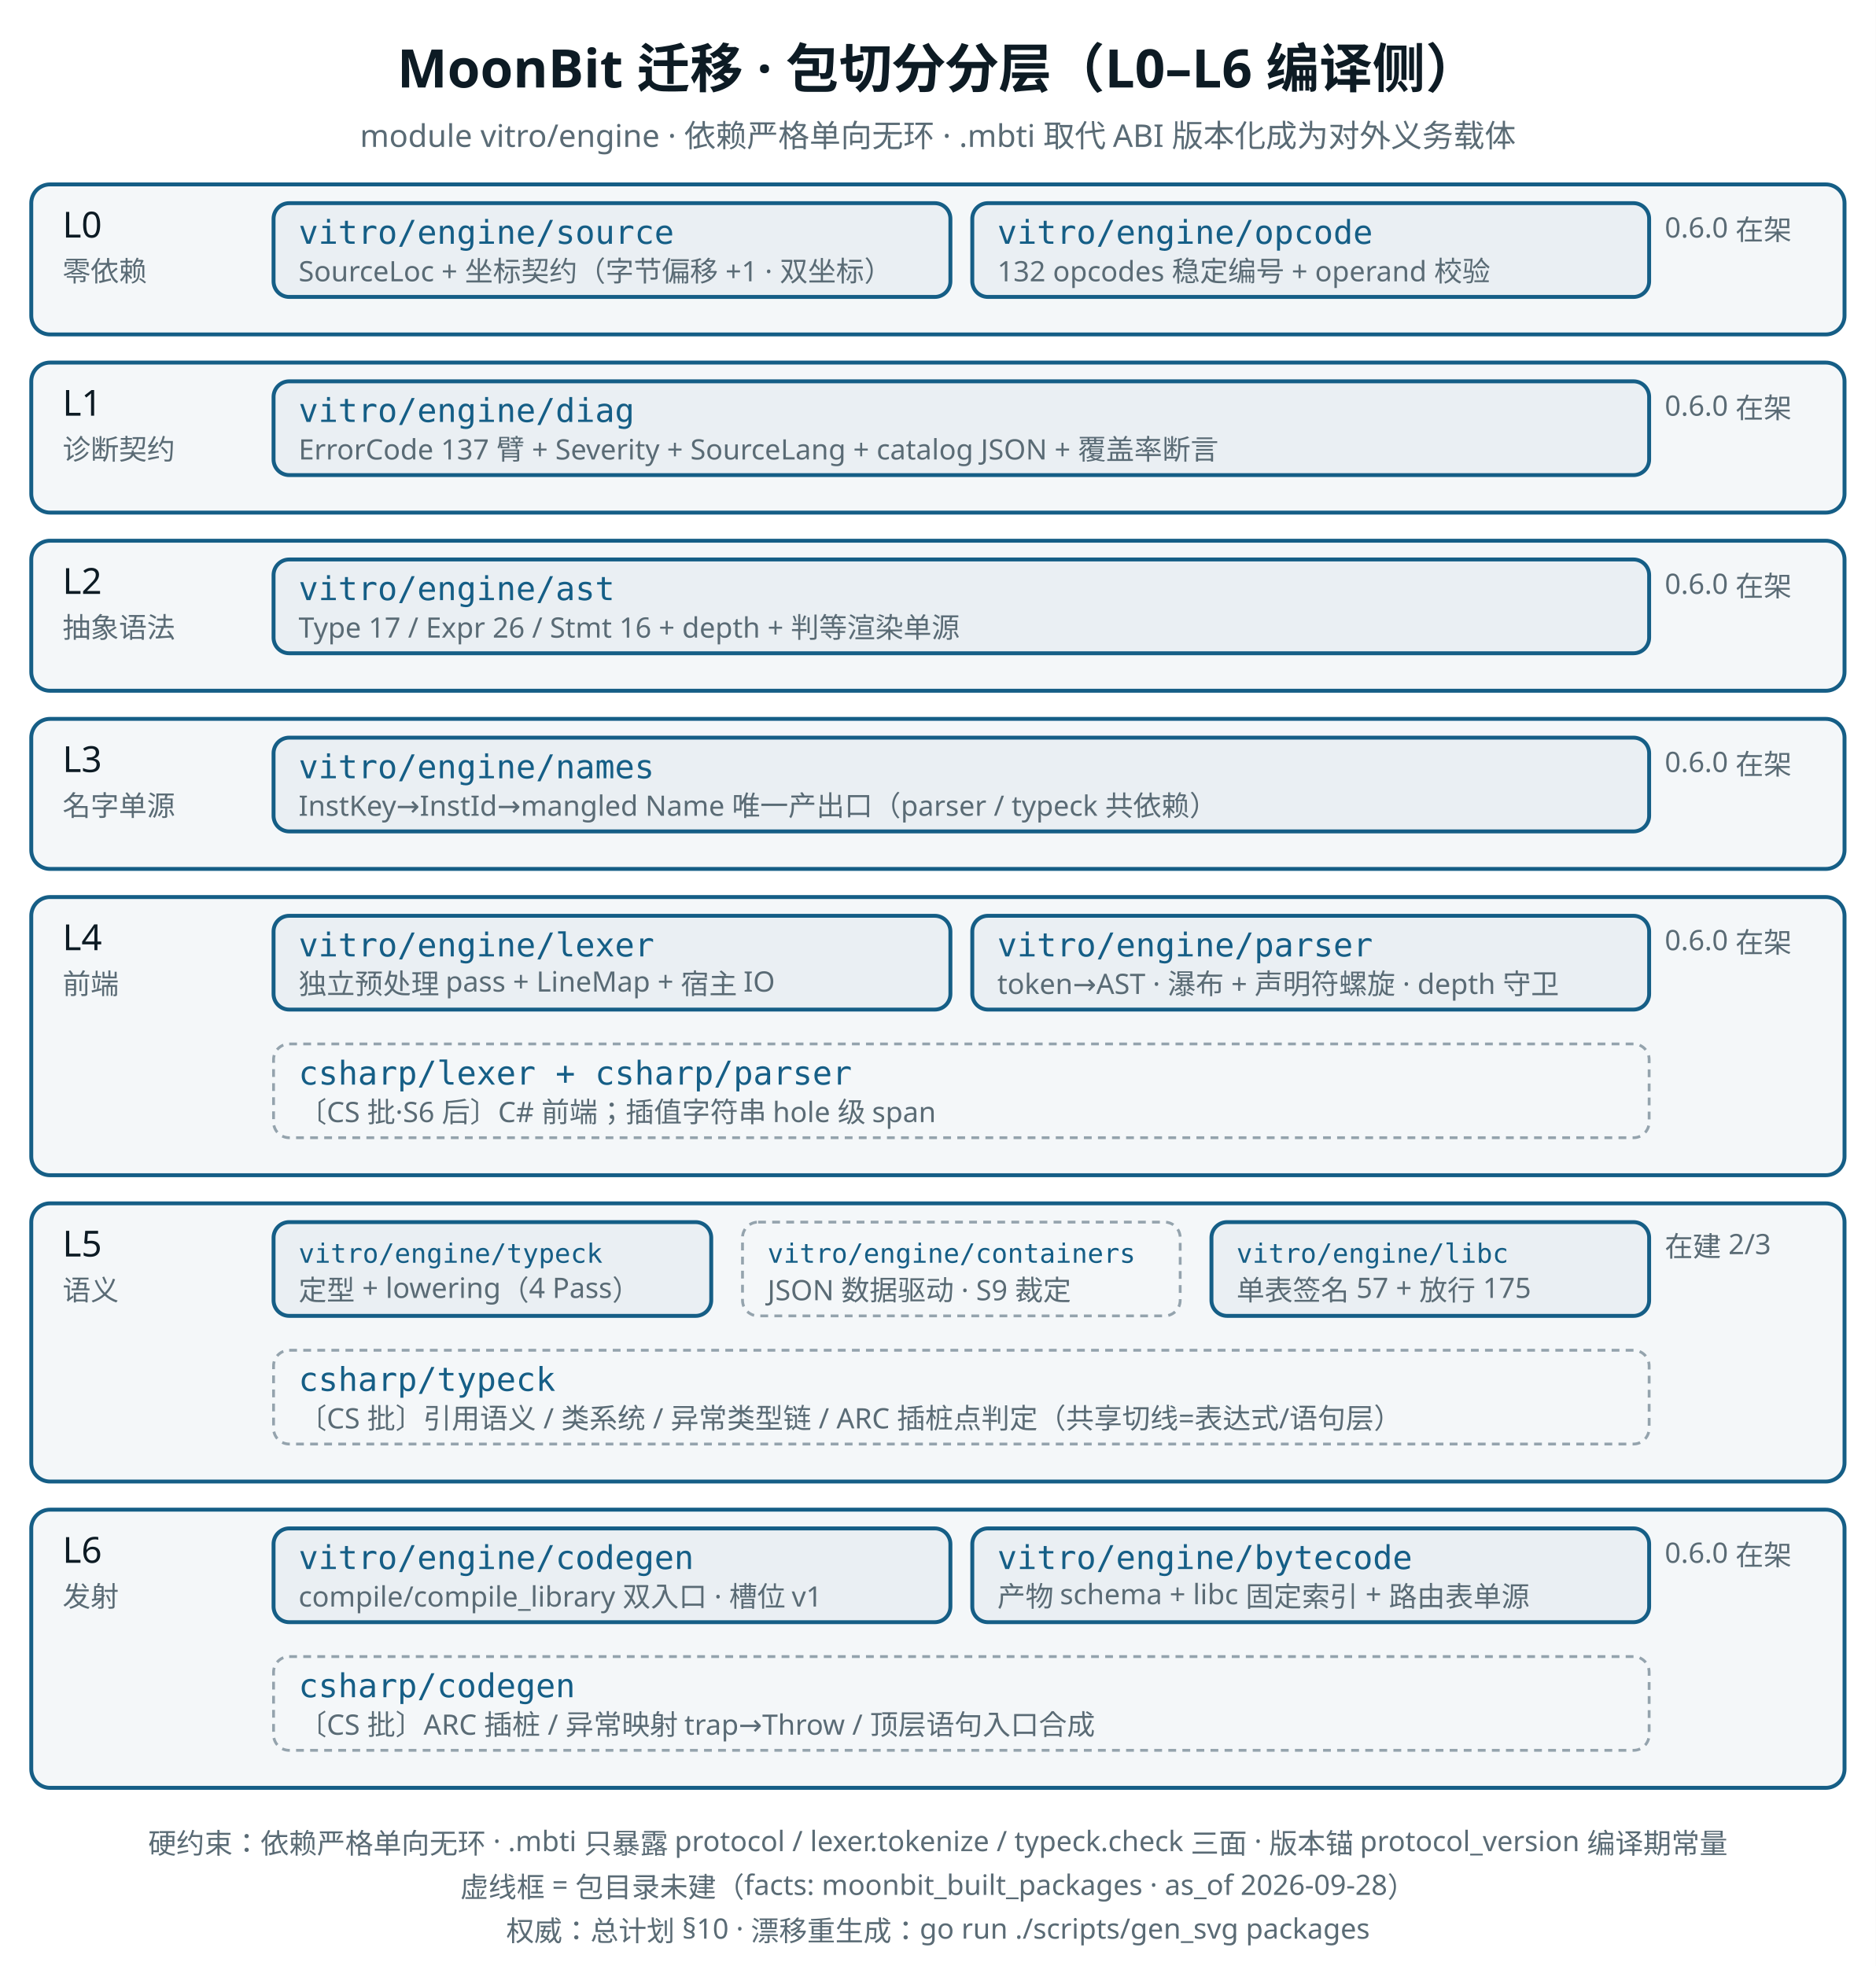
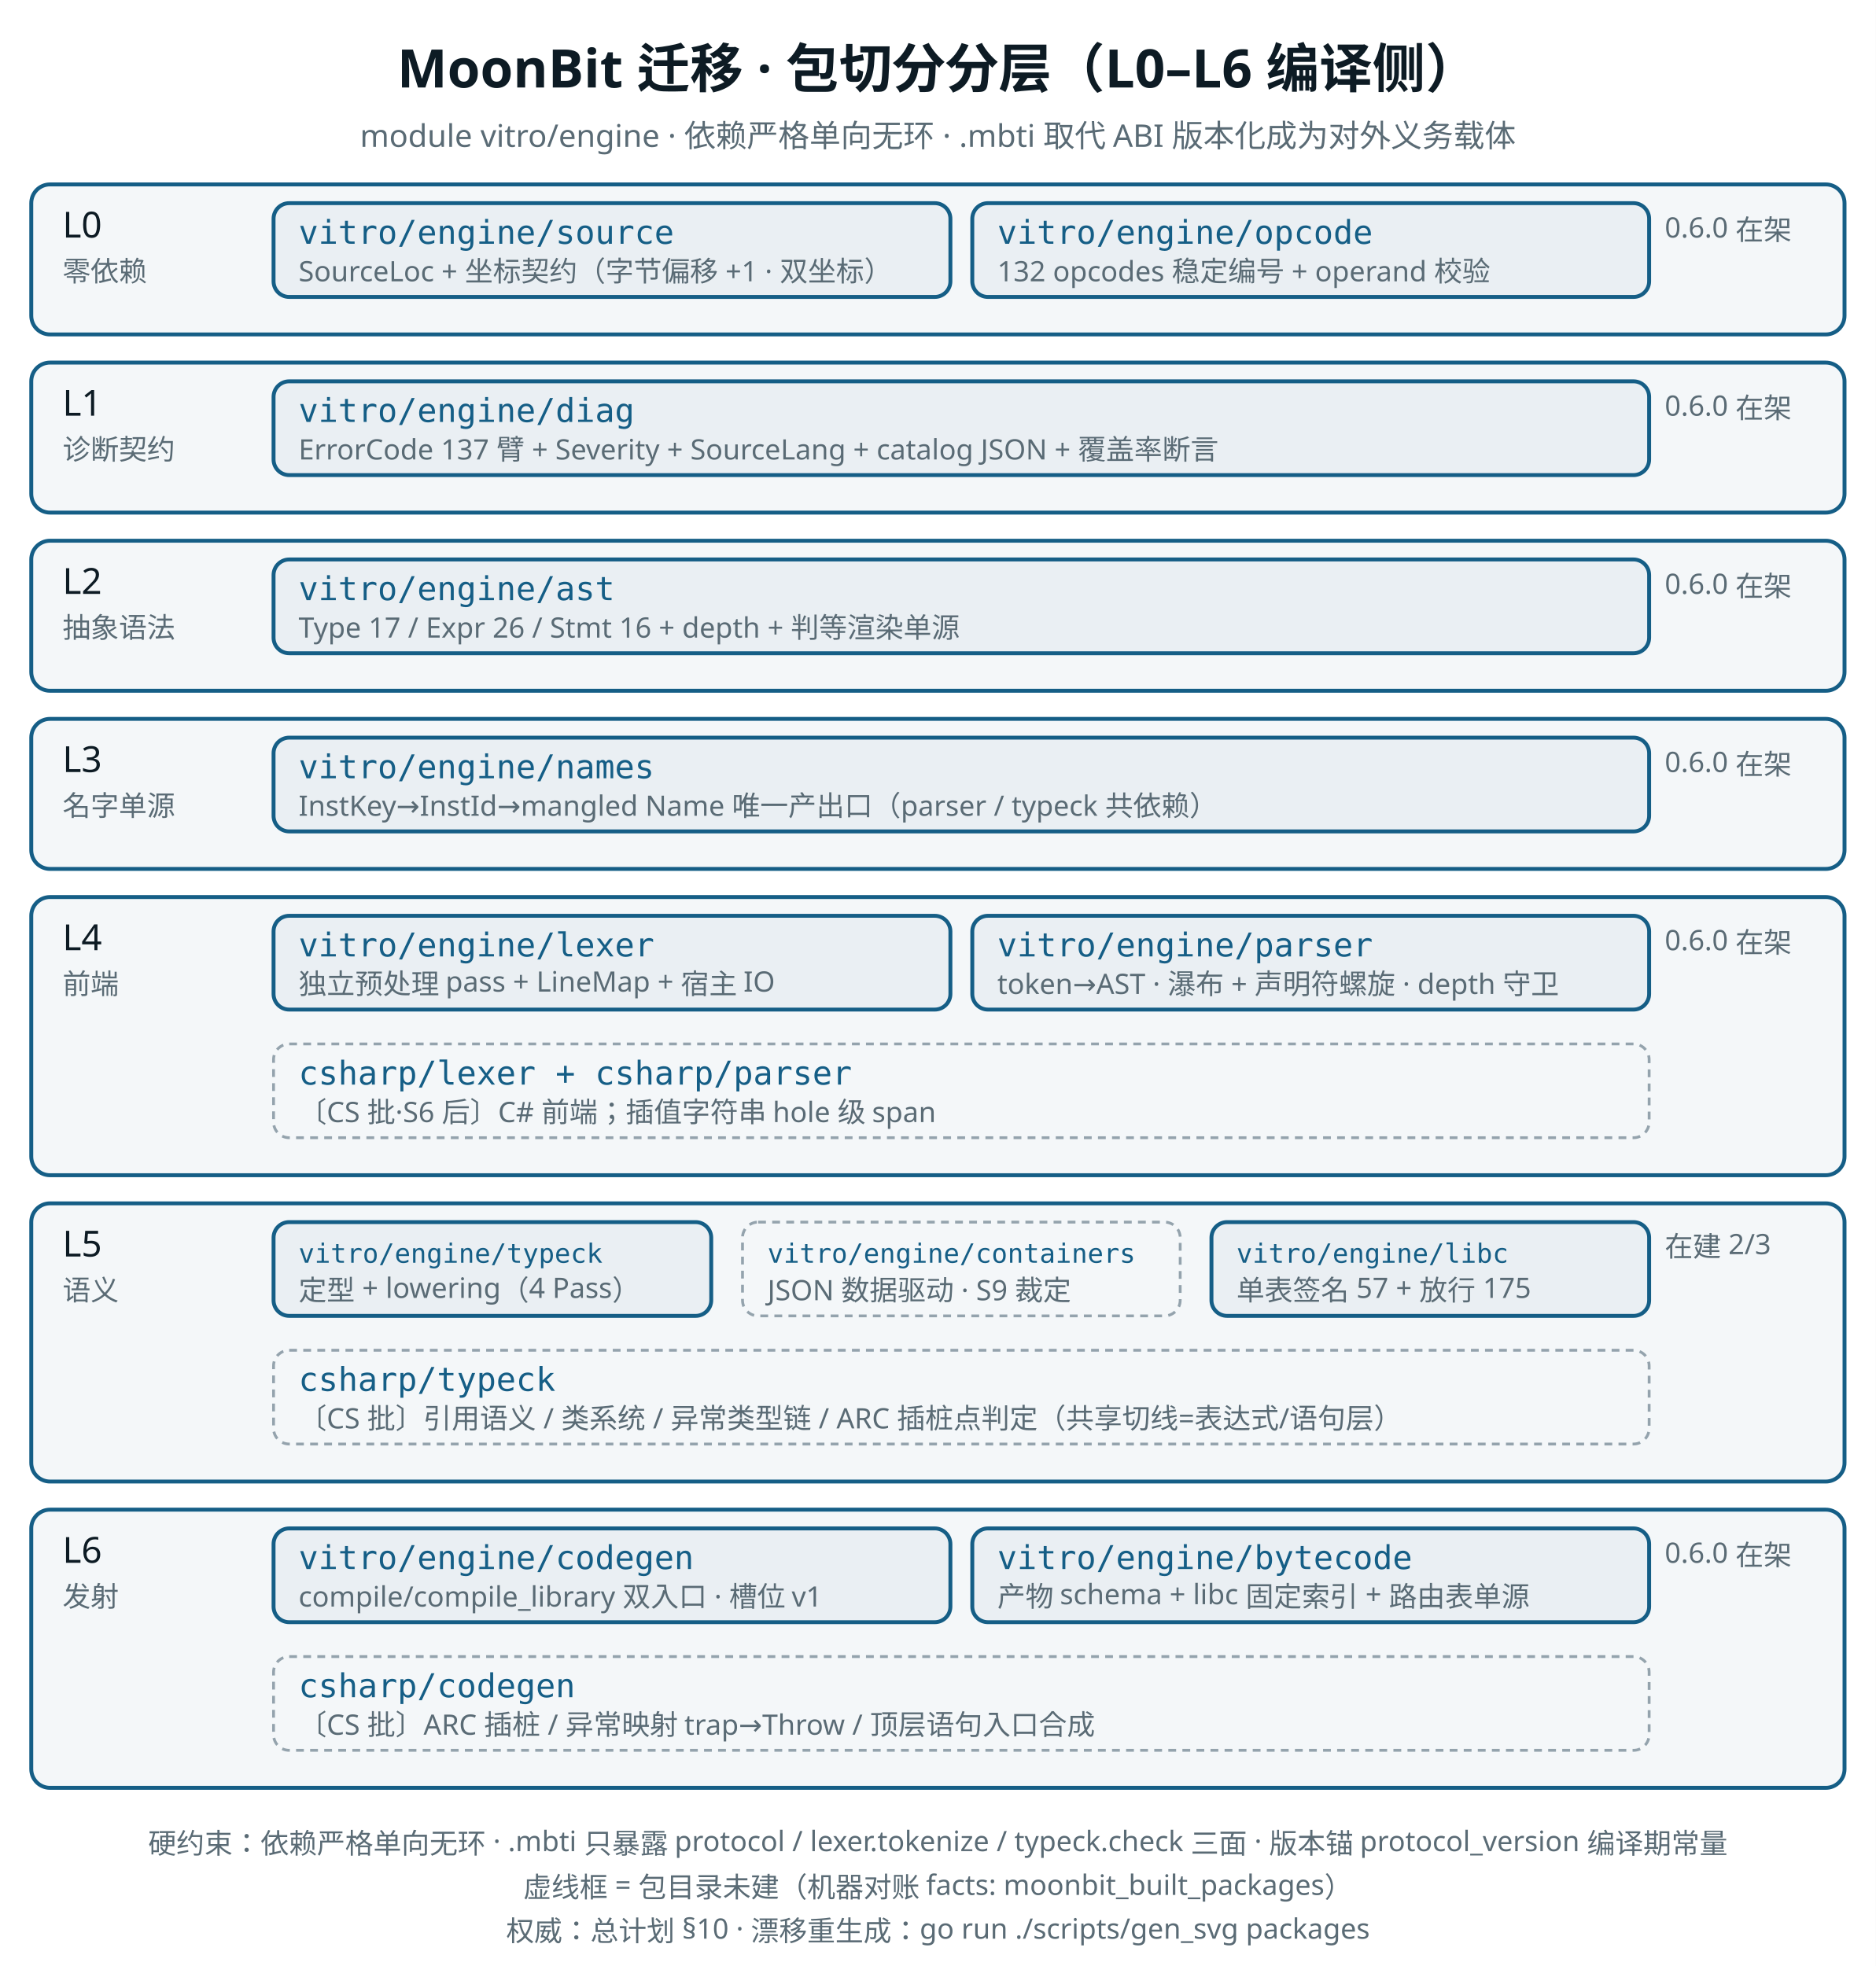
<svg xmlns="http://www.w3.org/2000/svg" viewBox="0 0 1200 1258" role="img" aria-label="vitro MoonBit 包切分分层图">
  <style>
    .bg     { fill: #FFFFFF; }
    .core   { fill: #155E86; fill-opacity: .07; stroke: #155E86; stroke-width: 3; }
    .card   { fill: #155E86; fill-opacity: .05; stroke: #155E86; stroke-width: 2.5; }
    .cons   { fill: none; stroke: #94A3AD; stroke-width: 2; }
    .warn   { fill: #155E86; fill-opacity: .04; stroke: #94A3AD; stroke-width: 2; stroke-dasharray: 7 5; }
    .plan   { fill: none; stroke: #94A3AD; stroke-width: 1.8; stroke-dasharray: 5 4; }
    .line   { stroke: #94A3AD; stroke-width: 3; fill: none; }
    .edge   { stroke: #94A3AD; stroke-width: 2.5; fill: none; }
    .ahf    { fill: #94A3AD; stroke: none; }
    .tn     { font-family: "Consolas","Cascadia Mono",monospace; font-size: 17px; fill: #155E86; stroke: none; }
    .zone   { fill: #155E86; fill-opacity: .028; stroke: #155E86; stroke-width: 1.6; }
    .tt     { font-family: "Segoe UI","Microsoft YaHei",sans-serif; font-size: 34px; font-weight: 600; fill: #0D1B24; stroke: none; }
    .t      { font-family: "Segoe UI","Microsoft YaHei",sans-serif; font-size: 23px; fill: #0D1B24; stroke: none; }
    .ts     { font-family: "Consolas","Cascadia Mono",monospace; font-size: 21px; fill: #155E86; stroke: none; }
    .tm     { font-family: "Segoe UI","Microsoft YaHei",sans-serif; font-size: 20px; fill: #5A6B75; stroke: none; }
    .tc     { font-family: "Segoe UI","Microsoft YaHei",sans-serif; font-size: 18px; fill: #5A6B75; stroke: none; }
    @media (prefers-color-scheme: dark) {
      .bg   { fill: #0D1B24; }
      .core { stroke: #4FB3E8; fill: #4FB3E8; fill-opacity: .1; }
      .card { stroke: #4FB3E8; fill: #4FB3E8; fill-opacity: .07; }
      .zone { stroke: #4FB3E8; fill: #4FB3E8; fill-opacity: .05; }
      .cons, .warn, .plan { stroke: #5A6B75; }
      .line, .edge { stroke: #5A6B75; }
      .ahf  { fill: #5A6B75; }
      .tt, .t { fill: #E9F1F7; }
      .ts, .tn { fill: #4FB3E8; }
      .tm, .tc { fill: #94A3AD; }
    }
  </style>
  <rect class="bg" width="1200" height="1258" />
  <defs>
    <marker id="ah" viewBox="0 0 10 10" refX="8.5" refY="5" markerWidth="6.5" markerHeight="6.5" orient="auto-start-reverse">
      <path d="M0,0 L10,5 L0,10 z" class="ahf" />
    </marker>
  </defs>
  <text class="tt" x="600" y="56" text-anchor="middle">MoonBit 迁移 · 包切分分层（L0–L6 编译侧）</text>
  <text class="tm" x="600" y="94" text-anchor="middle">module vitro/engine · 依赖严格单向无环 · .mbti 取代 ABI 版本化成为对外义务载体</text>
  <rect class="card" x="20" y="118" width="1160" height="96" rx="12" />
  <text class="t" x="40" y="152" text-anchor="start">L0</text>
  <text class="tc" x="40" y="180" text-anchor="start">零依赖</text>
  <text class="tc" x="1065" y="152" text-anchor="start">0.6.0 在架</text>
  <rect class="card" x="175" y="130" width="433" height="60" rx="10" />
  <text class="ts" x="191" y="156" text-anchor="start">vitro/engine/source</text>
  <text class="tc" x="191" y="180" text-anchor="start">SourceLoc + 坐标契约（字节偏移 +1 · 双坐标）</text>
  <rect class="card" x="622" y="130" width="433" height="60" rx="10" />
  <text class="ts" x="638" y="156" text-anchor="start">vitro/engine/opcode</text>
  <text class="tc" x="638" y="180" text-anchor="start">132 opcodes 稳定编号 + operand 校验</text>
  <rect class="card" x="20" y="232" width="1160" height="96" rx="12" />
  <text class="t" x="40" y="266" text-anchor="start">L1</text>
  <text class="tc" x="40" y="294" text-anchor="start">诊断契约</text>
  <text class="tc" x="1065" y="266" text-anchor="start">0.6.0 在架</text>
  <rect class="card" x="175" y="244" width="880" height="60" rx="10" />
  <text class="ts" x="191" y="270" text-anchor="start">vitro/engine/diag</text>
  <text class="tc" x="191" y="294" text-anchor="start">ErrorCode 137 臂 + Severity + SourceLang + catalog JSON + 覆盖率断言</text>
  <rect class="card" x="20" y="346" width="1160" height="96" rx="12" />
  <text class="t" x="40" y="380" text-anchor="start">L2</text>
  <text class="tc" x="40" y="408" text-anchor="start">抽象语法</text>
  <text class="tc" x="1065" y="380" text-anchor="start">0.6.0 在架</text>
  <rect class="card" x="175" y="358" width="880" height="60" rx="10" />
  <text class="ts" x="191" y="384" text-anchor="start">vitro/engine/ast</text>
  <text class="tc" x="191" y="408" text-anchor="start">Type 17 / Expr 26 / Stmt 16 + depth + 判等渲染单源</text>
  <rect class="card" x="20" y="460" width="1160" height="96" rx="12" />
  <text class="t" x="40" y="494" text-anchor="start">L3</text>
  <text class="tc" x="40" y="522" text-anchor="start">名字单源</text>
  <text class="tc" x="1065" y="494" text-anchor="start">0.6.0 在架</text>
  <rect class="card" x="175" y="472" width="880" height="60" rx="10" />
  <text class="ts" x="191" y="498" text-anchor="start">vitro/engine/names</text>
  <text class="tc" x="191" y="522" text-anchor="start">InstKey→InstId→mangled Name 唯一产出口（parser / typeck 共依赖）</text>
  <rect class="card" x="20" y="574" width="1160" height="178" rx="12" />
  <text class="t" x="40" y="608" text-anchor="start">L4</text>
  <text class="tc" x="40" y="636" text-anchor="start">前端</text>
  <text class="tc" x="1065" y="608" text-anchor="start">0.6.0 在架</text>
  <rect class="card" x="175" y="586" width="433" height="60" rx="10" />
  <text class="ts" x="191" y="612" text-anchor="start">vitro/engine/lexer</text>
  <text class="tc" x="191" y="636" text-anchor="start">独立预处理 pass + LineMap + 宿主 IO</text>
  <rect class="card" x="622" y="586" width="433" height="60" rx="10" />
  <text class="ts" x="638" y="612" text-anchor="start">vitro/engine/parser</text>
  <text class="tc" x="638" y="636" text-anchor="start">token→AST · 瀑布 + 声明符螺旋 · depth 守卫</text>
  <rect class="plan" x="175" y="668" width="880" height="60" rx="10" />
  <text class="ts" x="191" y="694" text-anchor="start">csharp/lexer + csharp/parser</text>
  <text class="tc" x="191" y="718" text-anchor="start">〔CS 批·S6 后〕C# 前端；插值字符串 hole 级 span</text>
  <rect class="card" x="20" y="770" width="1160" height="178" rx="12" />
  <text class="t" x="40" y="804" text-anchor="start">L5</text>
  <text class="tc" x="40" y="832" text-anchor="start">语义</text>
  <text class="tc" x="1065" y="804" text-anchor="start">在建 2/3</text>
  <rect class="card" x="175" y="782" width="280" height="60" rx="10" />
  <text class="tn" x="191" y="808" text-anchor="start">vitro/engine/typeck</text>
  <text class="tc" x="191" y="832" text-anchor="start">定型 + lowering（4 Pass）</text>
  <rect class="plan" x="475" y="782" width="280" height="60" rx="10" />
  <text class="tn" x="491" y="808" text-anchor="start">vitro/engine/containers</text>
  <text class="tc" x="491" y="832" text-anchor="start">JSON 数据驱动 · S9 裁定</text>
  <rect class="card" x="775" y="782" width="280" height="60" rx="10" />
  <text class="tn" x="791" y="808" text-anchor="start">vitro/engine/libc</text>
  <text class="tc" x="791" y="832" text-anchor="start">单表签名 57 + 放行 175</text>
  <rect class="plan" x="175" y="864" width="880" height="60" rx="10" />
  <text class="ts" x="191" y="890" text-anchor="start">csharp/typeck</text>
  <text class="tc" x="191" y="914" text-anchor="start">〔CS 批〕引用语义 / 类系统 / 异常类型链 / ARC 插桩点判定（共享切线=表达式/语句层）</text>
  <rect class="card" x="20" y="966" width="1160" height="178" rx="12" />
  <text class="t" x="40" y="1000" text-anchor="start">L6</text>
  <text class="tc" x="40" y="1028" text-anchor="start">发射</text>
  <text class="tc" x="1065" y="1000" text-anchor="start">0.6.0 在架</text>
  <rect class="card" x="175" y="978" width="433" height="60" rx="10" />
  <text class="ts" x="191" y="1004" text-anchor="start">vitro/engine/codegen</text>
  <text class="tc" x="191" y="1028" text-anchor="start">compile/compile_library 双入口 · 槽位 v1</text>
  <rect class="card" x="622" y="978" width="433" height="60" rx="10" />
  <text class="ts" x="638" y="1004" text-anchor="start">vitro/engine/bytecode</text>
  <text class="tc" x="638" y="1028" text-anchor="start">产物 schema + libc 固定索引 + 路由表单源</text>
  <rect class="plan" x="175" y="1060" width="880" height="60" rx="10" />
  <text class="ts" x="191" y="1086" text-anchor="start">csharp/codegen</text>
  <text class="tc" x="191" y="1110" text-anchor="start">〔CS 批〕ARC 插桩 / 异常映射 trap→Throw / 顶层语句入口合成</text>
  <text class="tc" x="600" y="1186" text-anchor="middle">硬约束：依赖严格单向无环 · .mbti 只暴露 protocol / lexer.tokenize / typeck.check 三面 · 版本锚 protocol_version 编译期常量</text>
-   <text class="tc" x="600" y="1214" text-anchor="middle">虚线框 = 包目录未建（facts: moonbit_built_packages · as_of 2026-09-28）</text>
+   <text class="tc" x="600" y="1214" text-anchor="middle">虚线框 = 包目录未建（机器对账 facts: moonbit_built_packages）</text>
  <text class="tc" x="600" y="1242" text-anchor="middle">权威：总计划 §10 · 漂移重生成：go run ./scripts/gen_svg packages</text>
</svg>
